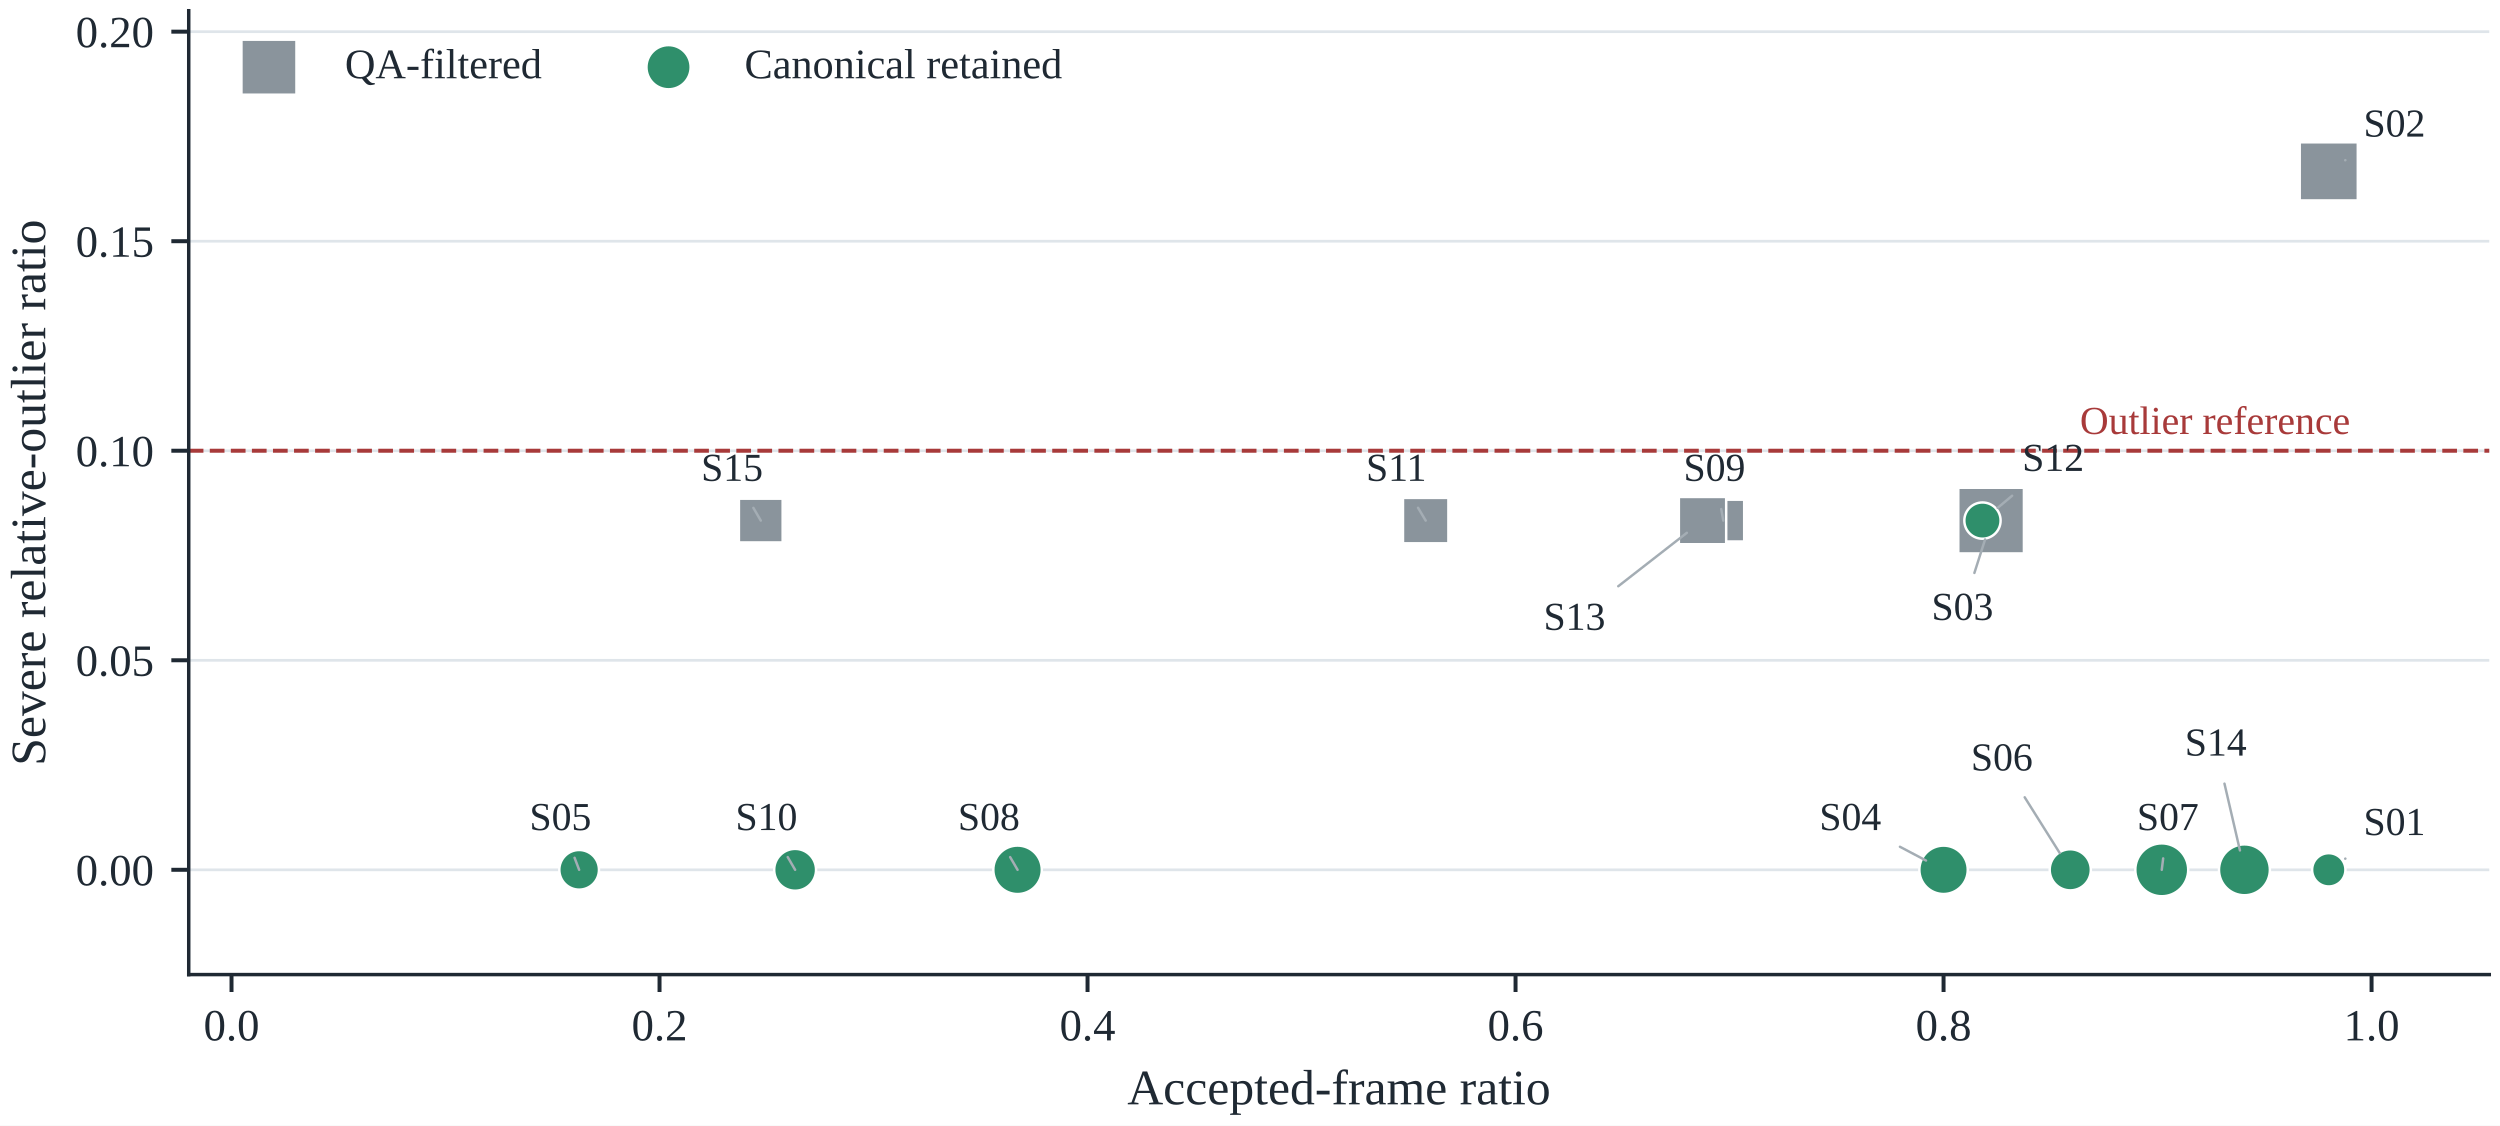
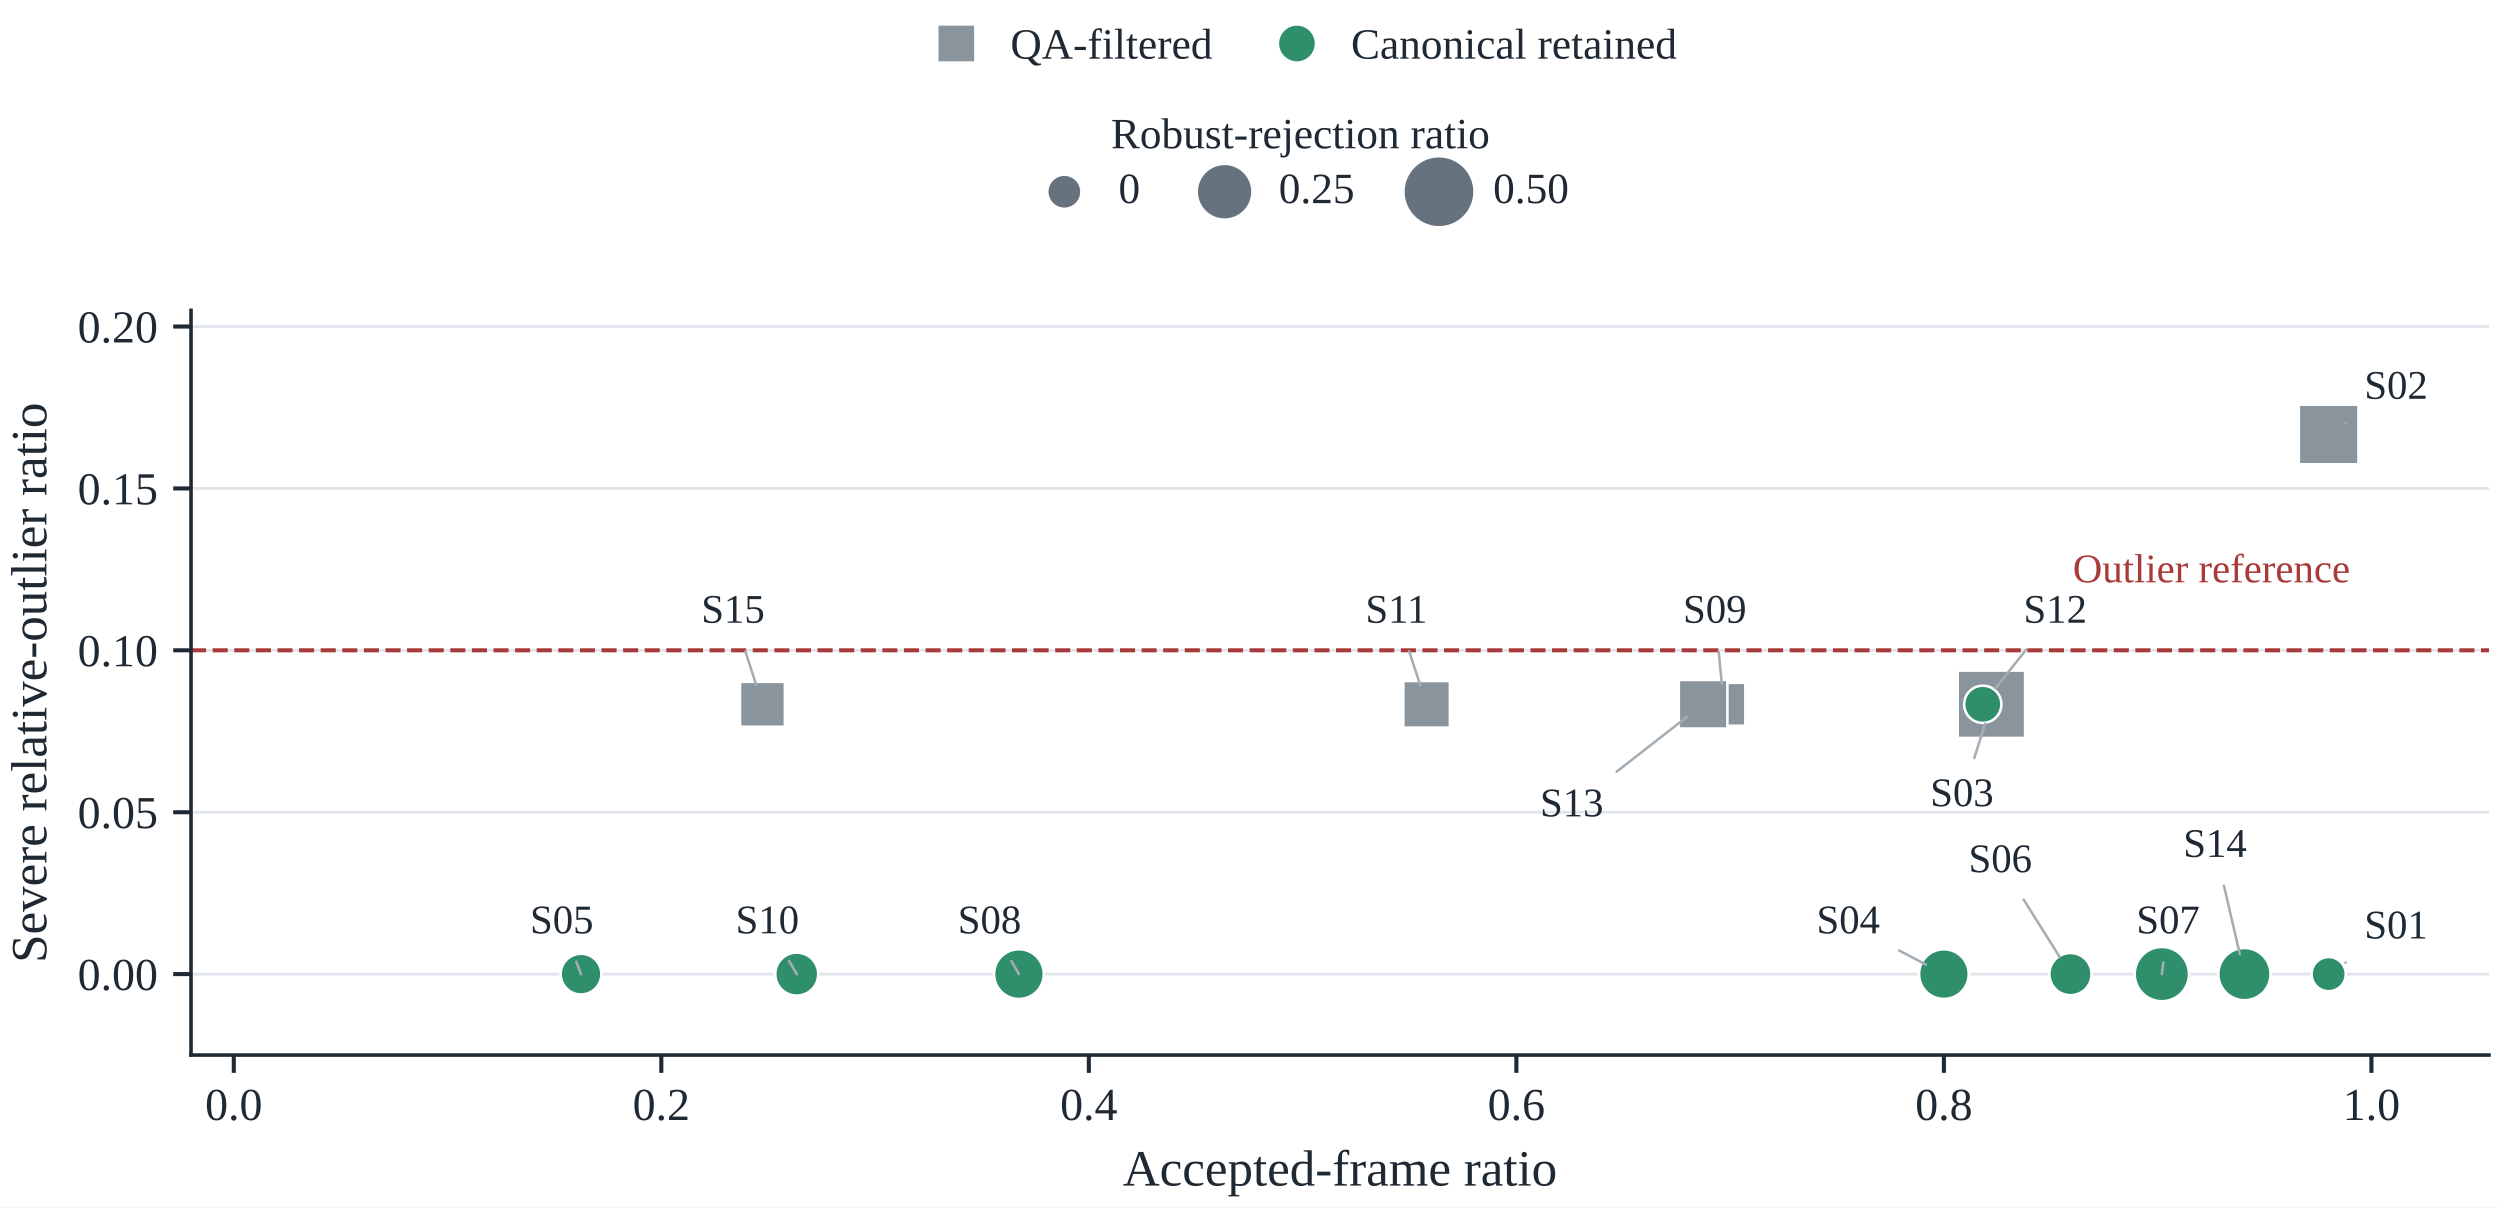
- <svg xmlns="http://www.w3.org/2000/svg" xmlns:xlink="http://www.w3.org/1999/xlink" width="503.293pt" height="226.617pt" viewBox="0 0 503.293 226.617" version="1.1">
+ <svg xmlns="http://www.w3.org/2000/svg" xmlns:xlink="http://www.w3.org/1999/xlink" width="490.661pt" height="236.987pt" viewBox="0 0 490.661 236.987" version="1.1">
  <defs>
    <style type="text/css">*{stroke-linejoin: round; stroke-linecap: butt}</style>
  </defs>
  <g id="figure_1">
    <g id="patch_1">
-       <path d="M 0 226.617 L 503.293 226.617 L 503.293 0 L 0 0 z " style="fill: #ffffff" />
+       <path d="M 0 236.987 L 490.661 236.987 L 490.661 0 L 0 0 z " style="fill: #ffffff" />
    </g>
    <g id="axes_1">
      <g id="patch_2">
-         <path d="M 37.993 196.2 L 501.133 196.2 L 501.133 2.16 L 37.993 2.16 z " style="fill: #ffffff" />
+         <path d="M 37.493 207.07 L 488.501 207.07 L 488.501 60.91 L 37.493 60.91 z " style="fill: #ffffff" />
      </g>
      <g id="matplotlib.axis_1">
        <g id="xtick_1">
          <g id="line2d_1">
            <defs>
-               <path id="ma59fcf8dbe" d="M 0 0 L 0 3.5 " style="stroke: #1f2933; stroke-width: 0.8" />
+               <path id="m60bf57b053" d="M 0 0 L 0 3.5 " style="stroke: #1f2933; stroke-width: 0.8" />
            </defs>
            <g>
-               <use xlink:href="#ma59fcf8dbe" x="46.609" y="196.2" style="fill: #1f2933; stroke: #1f2933; stroke-width: 0.8" />
+               <use xlink:href="#m60bf57b053" x="45.884" y="207.07" style="fill: #1f2933; stroke: #1f2933; stroke-width: 0.8" />
            </g>
          </g>
          <g id="text_1">
-             <text style="font-size: 9px; font-family: 'Times New Roman', 'DejaVu Serif', serif; text-anchor: middle; fill: #1f2933" x="46.609" y="209.449" transform="rotate(-0 46.60937 209.4494)">0.0</text>
+             <text style="font-size: 9px; font-family: 'Times New Roman', 'DejaVu Serif', serif; text-anchor: middle; fill: #1f2933" x="45.884" y="219.819" transform="rotate(-0 45.88366 219.8194)">0.0</text>
          </g>
        </g>
        <g id="xtick_2">
          <g id="line2d_2">
            <g>
-               <use xlink:href="#ma59fcf8dbe" x="132.775" y="196.2" style="fill: #1f2933; stroke: #1f2933; stroke-width: 0.8" />
+               <use xlink:href="#m60bf57b053" x="129.792" y="207.07" style="fill: #1f2933; stroke: #1f2933; stroke-width: 0.8" />
            </g>
          </g>
          <g id="text_2">
-             <text style="font-size: 9px; font-family: 'Times New Roman', 'DejaVu Serif', serif; text-anchor: middle; fill: #1f2933" x="132.775" y="209.449" transform="rotate(-0 132.775 209.4494)">0.2</text>
+             <text style="font-size: 9px; font-family: 'Times New Roman', 'DejaVu Serif', serif; text-anchor: middle; fill: #1f2933" x="129.792" y="219.819" transform="rotate(-0 129.7921 219.8194)">0.2</text>
          </g>
        </g>
        <g id="xtick_3">
          <g id="line2d_3">
            <g>
-               <use xlink:href="#ma59fcf8dbe" x="218.941" y="196.2" style="fill: #1f2933; stroke: #1f2933; stroke-width: 0.8" />
+               <use xlink:href="#m60bf57b053" x="213.701" y="207.07" style="fill: #1f2933; stroke: #1f2933; stroke-width: 0.8" />
            </g>
          </g>
          <g id="text_3">
-             <text style="font-size: 9px; font-family: 'Times New Roman', 'DejaVu Serif', serif; text-anchor: middle; fill: #1f2933" x="218.941" y="209.449" transform="rotate(-0 218.9405 209.4494)">0.4</text>
+             <text style="font-size: 9px; font-family: 'Times New Roman', 'DejaVu Serif', serif; text-anchor: middle; fill: #1f2933" x="213.701" y="219.819" transform="rotate(-0 213.7006 219.8194)">0.4</text>
          </g>
        </g>
        <g id="xtick_4">
          <g id="line2d_4">
            <g>
-               <use xlink:href="#ma59fcf8dbe" x="305.106" y="196.2" style="fill: #1f2933; stroke: #1f2933; stroke-width: 0.8" />
+               <use xlink:href="#m60bf57b053" x="297.609" y="207.07" style="fill: #1f2933; stroke: #1f2933; stroke-width: 0.8" />
            </g>
          </g>
          <g id="text_4">
-             <text style="font-size: 9px; font-family: 'Times New Roman', 'DejaVu Serif', serif; text-anchor: middle; fill: #1f2933" x="305.106" y="209.449" transform="rotate(-0 305.1061 209.4494)">0.6</text>
+             <text style="font-size: 9px; font-family: 'Times New Roman', 'DejaVu Serif', serif; text-anchor: middle; fill: #1f2933" x="297.609" y="219.819" transform="rotate(-0 297.6091 219.8194)">0.6</text>
          </g>
        </g>
        <g id="xtick_5">
          <g id="line2d_5">
            <g>
-               <use xlink:href="#ma59fcf8dbe" x="391.272" y="196.2" style="fill: #1f2933; stroke: #1f2933; stroke-width: 0.8" />
+               <use xlink:href="#m60bf57b053" x="381.518" y="207.07" style="fill: #1f2933; stroke: #1f2933; stroke-width: 0.8" />
            </g>
          </g>
          <g id="text_5">
-             <text style="font-size: 9px; font-family: 'Times New Roman', 'DejaVu Serif', serif; text-anchor: middle; fill: #1f2933" x="391.272" y="209.449" transform="rotate(-0 391.2717 209.4494)">0.8</text>
+             <text style="font-size: 9px; font-family: 'Times New Roman', 'DejaVu Serif', serif; text-anchor: middle; fill: #1f2933" x="381.518" y="219.819" transform="rotate(-0 381.5175 219.8194)">0.8</text>
          </g>
        </g>
        <g id="xtick_6">
          <g id="line2d_6">
            <g>
-               <use xlink:href="#ma59fcf8dbe" x="477.437" y="196.2" style="fill: #1f2933; stroke: #1f2933; stroke-width: 0.8" />
+               <use xlink:href="#m60bf57b053" x="465.426" y="207.07" style="fill: #1f2933; stroke: #1f2933; stroke-width: 0.8" />
            </g>
          </g>
          <g id="text_6">
-             <text style="font-size: 9px; font-family: 'Times New Roman', 'DejaVu Serif', serif; text-anchor: middle; fill: #1f2933" x="477.437" y="209.449" transform="rotate(-0 477.4373 209.4494)">1.0</text>
+             <text style="font-size: 9px; font-family: 'Times New Roman', 'DejaVu Serif', serif; text-anchor: middle; fill: #1f2933" x="465.426" y="219.819" transform="rotate(-0 465.426 219.8194)">1.0</text>
          </g>
        </g>
        <g id="text_7">
-           <text style="font-size: 10px; font-family: 'Times New Roman', 'DejaVu Serif', serif; text-anchor: middle; fill: #1f2933" x="269.563" y="222.318" transform="rotate(-0 269.5628 222.3183)">Accepted-frame ratio</text>
+           <text style="font-size: 10px; font-family: 'Times New Roman', 'DejaVu Serif', serif; text-anchor: middle; fill: #1f2933" x="262.997" y="232.688" transform="rotate(-0 262.9968 232.6883)">Accepted-frame ratio</text>
        </g>
      </g>
      <g id="matplotlib.axis_2">
        <g id="ytick_1">
          <g id="line2d_7">
-             <path d="M 37.993 175.109 L 501.133 175.109 " clip-path="url(#p4517cd4f2b)" style="fill: none; stroke: #d9e0e6; stroke-opacity: 0.85; stroke-width: 0.55; stroke-linecap: square" />
+             <path d="M 37.493 191.183 L 488.501 191.183 " clip-path="url(#p0cea1531bf)" style="fill: none; stroke: #d9e0e6; stroke-opacity: 0.85; stroke-width: 0.55; stroke-linecap: square" />
          </g>
          <g id="line2d_8">
            <defs>
-               <path id="m1578e61a62" d="M 0 0 L -3.5 0 " style="stroke: #1f2933; stroke-width: 0.8" />
+               <path id="md7016240d9" d="M 0 0 L -3.5 0 " style="stroke: #1f2933; stroke-width: 0.8" />
            </defs>
            <g>
-               <use xlink:href="#m1578e61a62" x="37.993" y="175.109" style="fill: #1f2933; stroke: #1f2933; stroke-width: 0.8" />
+               <use xlink:href="#md7016240d9" x="37.493" y="191.183" style="fill: #1f2933; stroke: #1f2933; stroke-width: 0.8" />
            </g>
          </g>
          <g id="text_8">
-             <text style="font-size: 9px; font-family: 'Times New Roman', 'DejaVu Serif', serif; text-anchor: end; fill: #1f2933" x="30.993" y="178.233" transform="rotate(-0 30.99281 178.2334)">0.00</text>
+             <text style="font-size: 9px; font-family: 'Times New Roman', 'DejaVu Serif', serif; text-anchor: end; fill: #1f2933" x="30.993" y="194.308" transform="rotate(-0 30.99281 194.3077)">0.00</text>
          </g>
        </g>
        <g id="ytick_2">
          <g id="line2d_9">
-             <path d="M 37.993 132.926 L 501.133 132.926 " clip-path="url(#p4517cd4f2b)" style="fill: none; stroke: #d9e0e6; stroke-opacity: 0.85; stroke-width: 0.55; stroke-linecap: square" />
+             <path d="M 37.493 159.409 L 488.501 159.409 " clip-path="url(#p0cea1531bf)" style="fill: none; stroke: #d9e0e6; stroke-opacity: 0.85; stroke-width: 0.55; stroke-linecap: square" />
          </g>
          <g id="line2d_10">
            <g>
-               <use xlink:href="#m1578e61a62" x="37.993" y="132.926" style="fill: #1f2933; stroke: #1f2933; stroke-width: 0.8" />
+               <use xlink:href="#md7016240d9" x="37.493" y="159.409" style="fill: #1f2933; stroke: #1f2933; stroke-width: 0.8" />
            </g>
          </g>
          <g id="text_9">
-             <text style="font-size: 9px; font-family: 'Times New Roman', 'DejaVu Serif', serif; text-anchor: end; fill: #1f2933" x="30.993" y="136.051" transform="rotate(-0 30.99281 136.0508)">0.05</text>
+             <text style="font-size: 9px; font-family: 'Times New Roman', 'DejaVu Serif', serif; text-anchor: end; fill: #1f2933" x="30.993" y="162.534" transform="rotate(-0 30.99281 162.5338)">0.05</text>
          </g>
        </g>
        <g id="ytick_3">
          <g id="line2d_11">
-             <path d="M 37.993 90.743 L 501.133 90.743 " clip-path="url(#p4517cd4f2b)" style="fill: none; stroke: #d9e0e6; stroke-opacity: 0.85; stroke-width: 0.55; stroke-linecap: square" />
+             <path d="M 37.493 127.635 L 488.501 127.635 " clip-path="url(#p0cea1531bf)" style="fill: none; stroke: #d9e0e6; stroke-opacity: 0.85; stroke-width: 0.55; stroke-linecap: square" />
          </g>
          <g id="line2d_12">
            <g>
-               <use xlink:href="#m1578e61a62" x="37.993" y="90.743" style="fill: #1f2933; stroke: #1f2933; stroke-width: 0.8" />
+               <use xlink:href="#md7016240d9" x="37.493" y="127.635" style="fill: #1f2933; stroke: #1f2933; stroke-width: 0.8" />
            </g>
          </g>
          <g id="text_10">
-             <text style="font-size: 9px; font-family: 'Times New Roman', 'DejaVu Serif', serif; text-anchor: end; fill: #1f2933" x="30.993" y="93.868" transform="rotate(-0 30.99281 93.86817)">0.10</text>
+             <text style="font-size: 9px; font-family: 'Times New Roman', 'DejaVu Serif', serif; text-anchor: end; fill: #1f2933" x="30.993" y="130.76" transform="rotate(-0 30.99281 130.7599)">0.10</text>
          </g>
        </g>
        <g id="ytick_4">
          <g id="line2d_13">
-             <path d="M 37.993 48.561 L 501.133 48.561 " clip-path="url(#p4517cd4f2b)" style="fill: none; stroke: #d9e0e6; stroke-opacity: 0.85; stroke-width: 0.55; stroke-linecap: square" />
+             <path d="M 37.493 95.861 L 488.501 95.861 " clip-path="url(#p0cea1531bf)" style="fill: none; stroke: #d9e0e6; stroke-opacity: 0.85; stroke-width: 0.55; stroke-linecap: square" />
          </g>
          <g id="line2d_14">
            <g>
-               <use xlink:href="#m1578e61a62" x="37.993" y="48.561" style="fill: #1f2933; stroke: #1f2933; stroke-width: 0.8" />
+               <use xlink:href="#md7016240d9" x="37.493" y="95.861" style="fill: #1f2933; stroke: #1f2933; stroke-width: 0.8" />
            </g>
          </g>
          <g id="text_11">
-             <text style="font-size: 9px; font-family: 'Times New Roman', 'DejaVu Serif', serif; text-anchor: end; fill: #1f2933" x="30.993" y="51.686" transform="rotate(-0 30.99281 51.68556)">0.15</text>
+             <text style="font-size: 9px; font-family: 'Times New Roman', 'DejaVu Serif', serif; text-anchor: end; fill: #1f2933" x="30.993" y="98.986" transform="rotate(-0 30.99281 98.98599)">0.15</text>
          </g>
        </g>
        <g id="ytick_5">
          <g id="line2d_15">
-             <path d="M 37.993 6.378 L 501.133 6.378 " clip-path="url(#p4517cd4f2b)" style="fill: none; stroke: #d9e0e6; stroke-opacity: 0.85; stroke-width: 0.55; stroke-linecap: square" />
+             <path d="M 37.493 64.087 L 488.501 64.087 " clip-path="url(#p0cea1531bf)" style="fill: none; stroke: #d9e0e6; stroke-opacity: 0.85; stroke-width: 0.55; stroke-linecap: square" />
          </g>
          <g id="line2d_16">
            <g>
-               <use xlink:href="#m1578e61a62" x="37.993" y="6.378" style="fill: #1f2933; stroke: #1f2933; stroke-width: 0.8" />
+               <use xlink:href="#md7016240d9" x="37.493" y="64.087" style="fill: #1f2933; stroke: #1f2933; stroke-width: 0.8" />
            </g>
          </g>
          <g id="text_12">
-             <text style="font-size: 9px; font-family: 'Times New Roman', 'DejaVu Serif', serif; text-anchor: end; fill: #1f2933" x="30.993" y="9.503" transform="rotate(-0 30.99281 9.502948)">0.20</text>
+             <text style="font-size: 9px; font-family: 'Times New Roman', 'DejaVu Serif', serif; text-anchor: end; fill: #1f2933" x="30.993" y="67.212" transform="rotate(-0 30.99281 67.21208)">0.20</text>
          </g>
        </g>
        <g id="text_13">
-           <text style="font-size: 10px; font-family: 'Times New Roman', 'DejaVu Serif', serif; text-anchor: middle; fill: #1f2933" x="9.104" y="99.18" transform="rotate(-90 9.10375 99.18)">Severe relative-outlier ratio</text>
-         </g>
-       </g>
+           <text style="font-size: 10px; font-family: 'Times New Roman', 'DejaVu Serif', serif; text-anchor: middle; fill: #1f2933" x="9.104" y="133.99" transform="rotate(-90 9.10375 133.99)">Severe relative-outlier ratio</text>
+         </g>
+       </g>
+       <g id="PathCollection_1" />
+       <g id="PathCollection_2" />
+       <g id="PathCollection_3" />
      <g id="line2d_17">
-         <path d="M 37.993 90.743 L 501.133 90.743 " clip-path="url(#p4517cd4f2b)" style="fill: none; stroke-dasharray: 2.96,1.28; stroke-dashoffset: 0; stroke: #a83a3a; stroke-width: 0.8" />
+         <path d="M 37.493 127.635 L 488.501 127.635 " clip-path="url(#p0cea1531bf)" style="fill: none; stroke-dasharray: 2.96,1.28; stroke-dashoffset: 0; stroke: #a83a3a; stroke-width: 0.8" />
      </g>
      <g id="patch_3">
-         <path d="M 37.993 196.2 L 37.993 2.16 " style="fill: none; stroke: #1f2933; stroke-width: 0.7; stroke-linejoin: miter; stroke-linecap: square" />
+         <path d="M 37.493 207.07 L 37.493 60.91 " style="fill: none; stroke: #1f2933; stroke-width: 0.7; stroke-linejoin: miter; stroke-linecap: square" />
      </g>
      <g id="patch_4">
-         <path d="M 37.993 196.2 L 501.133 196.2 " style="fill: none; stroke: #1f2933; stroke-width: 0.7; stroke-linejoin: miter; stroke-linecap: square" />
-       </g>
-       <g id="PathCollection_1">
-         <path d="M 462.972 40.349 L 474.67 40.349 L 474.67 28.651 L 462.972 28.651 z " clip-path="url(#p4517cd4f2b)" style="fill: #8a949c; stroke: #ffffff; stroke-width: 0.5" />
-         <path d="M 394.236 111.414 L 407.455 111.414 L 407.455 98.195 L 394.236 98.195 z " clip-path="url(#p4517cd4f2b)" style="fill: #8a949c; stroke: #ffffff; stroke-width: 0.5" />
-         <path d="M 342.715 109.015 L 351.137 109.015 L 351.137 100.593 L 342.715 100.593 z " clip-path="url(#p4517cd4f2b)" style="fill: #8a949c; stroke: #ffffff; stroke-width: 0.5" />
-         <path d="M 282.444 109.376 L 291.588 109.376 L 291.588 100.232 L 282.444 100.232 z " clip-path="url(#p4517cd4f2b)" style="fill: #8a949c; stroke: #ffffff; stroke-width: 0.5" />
-         <path d="M 337.982 109.569 L 347.51 109.569 L 347.51 100.04 L 337.982 100.04 z " clip-path="url(#p4517cd4f2b)" style="fill: #8a949c; stroke: #ffffff; stroke-width: 0.5" />
-         <path d="M 148.753 109.209 L 157.563 109.209 L 157.563 100.4 L 148.753 100.4 z " clip-path="url(#p4517cd4f2b)" style="fill: #8a949c; stroke: #ffffff; stroke-width: 0.5" />
-       </g>
-       <g id="PathCollection_2">
-         <path d="M 468.821 178.463 C 469.71 178.463 470.563 178.109 471.192 177.48 C 471.821 176.851 472.175 175.998 472.175 175.109 C 472.175 174.219 471.821 173.366 471.192 172.737 C 470.563 172.108 469.71 171.755 468.821 171.755 C 467.931 171.755 467.078 172.108 466.449 172.737 C 465.82 173.366 465.467 174.219 465.467 175.109 C 465.467 175.998 465.82 176.851 466.449 177.48 C 467.078 178.109 467.931 178.463 468.821 178.463 z " clip-path="url(#p4517cd4f2b)" style="fill: #2f8f6b; stroke: #ffffff; stroke-width: 0.5" />
-         <path d="M 391.272 179.982 C 392.564 179.982 393.804 179.469 394.718 178.555 C 395.632 177.641 396.145 176.401 396.145 175.109 C 396.145 173.816 395.632 172.577 394.718 171.663 C 393.804 170.749 392.564 170.235 391.272 170.235 C 389.979 170.235 388.74 170.749 387.826 171.663 C 386.912 172.577 386.398 173.816 386.398 175.109 C 386.398 176.401 386.912 177.641 387.826 178.555 C 388.74 179.469 389.979 179.982 391.272 179.982 z " clip-path="url(#p4517cd4f2b)" style="fill: #2f8f6b; stroke: #ffffff; stroke-width: 0.5" />
-         <path d="M 116.592 179.101 C 117.65 179.101 118.666 178.68 119.414 177.932 C 120.163 177.183 120.584 176.167 120.584 175.109 C 120.584 174.05 120.163 173.034 119.414 172.286 C 118.666 171.537 117.65 171.117 116.592 171.117 C 115.533 171.117 114.517 171.537 113.769 172.286 C 113.02 173.034 112.599 174.05 112.599 175.109 C 112.599 176.167 113.02 177.183 113.769 177.932 C 114.517 178.68 115.533 179.101 116.592 179.101 z " clip-path="url(#p4517cd4f2b)" style="fill: #2f8f6b; stroke: #ffffff; stroke-width: 0.5" />
-         <path d="M 416.781 179.249 C 417.879 179.249 418.932 178.813 419.708 178.036 C 420.485 177.26 420.921 176.207 420.921 175.109 C 420.921 174.011 420.485 172.957 419.708 172.181 C 418.932 171.405 417.879 170.968 416.781 170.968 C 415.683 170.968 414.629 171.405 413.853 172.181 C 413.077 172.957 412.64 174.011 412.64 175.109 C 412.64 176.207 413.077 177.26 413.853 178.036 C 414.629 178.813 415.683 179.249 416.781 179.249 z " clip-path="url(#p4517cd4f2b)" style="fill: #2f8f6b; stroke: #ffffff; stroke-width: 0.5" />
-         <path d="M 435.199 180.435 C 436.612 180.435 437.967 179.874 438.966 178.875 C 439.964 177.876 440.526 176.521 440.526 175.109 C 440.526 173.696 439.964 172.341 438.966 171.342 C 437.967 170.344 436.612 169.782 435.199 169.782 C 433.787 169.782 432.432 170.344 431.433 171.342 C 430.434 172.341 429.873 173.696 429.873 175.109 C 429.873 176.521 430.434 177.876 431.433 178.875 C 432.432 179.874 433.787 180.435 435.199 180.435 z " clip-path="url(#p4517cd4f2b)" style="fill: #2f8f6b; stroke: #ffffff; stroke-width: 0.5" />
-         <path d="M 204.852 179.99 C 206.146 179.99 207.388 179.476 208.304 178.561 C 209.219 177.645 209.734 176.403 209.734 175.109 C 209.734 173.814 209.219 172.572 208.304 171.657 C 207.388 170.741 206.146 170.227 204.852 170.227 C 203.557 170.227 202.315 170.741 201.4 171.657 C 200.485 172.572 199.97 173.814 199.97 175.109 C 199.97 176.403 200.485 177.645 201.4 178.561 C 202.315 179.476 203.557 179.99 204.852 179.99 z " clip-path="url(#p4517cd4f2b)" style="fill: #2f8f6b; stroke: #ffffff; stroke-width: 0.5" />
-         <path d="M 160.072 179.324 C 161.19 179.324 162.262 178.88 163.053 178.09 C 163.843 177.299 164.287 176.227 164.287 175.109 C 164.287 173.991 163.843 172.918 163.053 172.128 C 162.262 171.337 161.19 170.893 160.072 170.893 C 158.954 170.893 157.881 171.337 157.091 172.128 C 156.3 172.918 155.856 173.991 155.856 175.109 C 155.856 176.227 156.3 177.299 157.091 178.09 C 157.881 178.88 158.954 179.324 160.072 179.324 z " clip-path="url(#p4517cd4f2b)" style="fill: #2f8f6b; stroke: #ffffff; stroke-width: 0.5" />
-         <path d="M 399.105 108.456 C 400.073 108.456 401.002 108.071 401.687 107.386 C 402.372 106.702 402.756 105.773 402.756 104.804 C 402.756 103.836 402.372 102.907 401.687 102.222 C 401.002 101.538 400.073 101.153 399.105 101.153 C 398.137 101.153 397.208 101.538 396.523 102.222 C 395.838 102.907 395.453 103.836 395.453 104.804 C 395.453 105.773 395.838 106.702 396.523 107.386 C 397.208 108.071 398.137 108.456 399.105 108.456 z " clip-path="url(#p4517cd4f2b)" style="fill: #2f8f6b; stroke: #ffffff; stroke-width: 0.5" />
-         <path d="M 451.844 180.232 C 453.202 180.232 454.506 179.692 455.466 178.732 C 456.427 177.771 456.967 176.467 456.967 175.109 C 456.967 173.75 456.427 172.447 455.466 171.486 C 454.506 170.525 453.202 169.985 451.844 169.985 C 450.485 169.985 449.181 170.525 448.221 171.486 C 447.26 172.447 446.72 173.75 446.72 175.109 C 446.72 176.467 447.26 177.771 448.221 178.732 C 449.181 179.692 450.485 180.232 451.844 180.232 z " clip-path="url(#p4517cd4f2b)" style="fill: #2f8f6b; stroke: #ffffff; stroke-width: 0.5" />
+         <path d="M 37.493 207.07 L 488.501 207.07 " style="fill: none; stroke: #1f2933; stroke-width: 0.7; stroke-linejoin: miter; stroke-linecap: square" />
+       </g>
+       <g id="PathCollection_4">
+         <path d="M 451.186 91.119 L 462.884 91.119 L 462.884 79.421 L 451.186 79.421 z " clip-path="url(#p0cea1531bf)" style="fill: #8a949c; stroke: #ffffff; stroke-width: 0.5" />
+         <path d="M 384.231 144.836 L 397.45 144.836 L 397.45 131.617 L 384.231 131.617 z " clip-path="url(#p0cea1531bf)" style="fill: #8a949c; stroke: #ffffff; stroke-width: 0.5" />
+         <path d="M 334.122 142.438 L 342.544 142.438 L 342.544 134.015 L 334.122 134.015 z " clip-path="url(#p0cea1531bf)" style="fill: #8a949c; stroke: #ffffff; stroke-width: 0.5" />
+         <path d="M 275.421 142.799 L 284.565 142.799 L 284.565 133.654 L 275.421 133.654 z " clip-path="url(#p0cea1531bf)" style="fill: #8a949c; stroke: #ffffff; stroke-width: 0.5" />
+         <path d="M 329.499 142.991 L 339.027 142.991 L 339.027 133.462 L 329.499 133.462 z " clip-path="url(#p0cea1531bf)" style="fill: #8a949c; stroke: #ffffff; stroke-width: 0.5" />
+         <path d="M 145.237 142.631 L 154.046 142.631 L 154.046 133.822 L 145.237 133.822 z " clip-path="url(#p0cea1531bf)" style="fill: #8a949c; stroke: #ffffff; stroke-width: 0.5" />
+       </g>
+       <g id="PathCollection_5">
+         <path d="M 457.035 194.537 C 457.925 194.537 458.778 194.184 459.407 193.555 C 460.036 192.926 460.389 192.073 460.389 191.183 C 460.389 190.294 460.036 189.44 459.407 188.811 C 458.778 188.182 457.925 187.829 457.035 187.829 C 456.146 187.829 455.292 188.182 454.663 188.811 C 454.034 189.44 453.681 190.294 453.681 191.183 C 453.681 192.073 454.034 192.926 454.663 193.555 C 455.292 194.184 456.146 194.537 457.035 194.537 z " clip-path="url(#p0cea1531bf)" style="fill: #2f8f6b; stroke: #ffffff; stroke-width: 0.5" />
+         <path d="M 381.518 196.056 C 382.81 196.056 384.05 195.543 384.964 194.629 C 385.877 193.715 386.391 192.475 386.391 191.183 C 386.391 189.891 385.877 188.651 384.964 187.737 C 384.05 186.823 382.81 186.31 381.518 186.31 C 380.225 186.31 378.985 186.823 378.072 187.737 C 377.158 188.651 376.644 189.891 376.644 191.183 C 376.644 192.475 377.158 193.715 378.072 194.629 C 378.985 195.543 380.225 196.056 381.518 196.056 z " clip-path="url(#p0cea1531bf)" style="fill: #2f8f6b; stroke: #ffffff; stroke-width: 0.5" />
+         <path d="M 114.033 195.175 C 115.091 195.175 116.107 194.755 116.856 194.006 C 117.604 193.257 118.025 192.242 118.025 191.183 C 118.025 190.124 117.604 189.109 116.856 188.36 C 116.107 187.612 115.091 187.191 114.033 187.191 C 112.974 187.191 111.958 187.612 111.21 188.36 C 110.461 189.109 110.04 190.124 110.04 191.183 C 110.04 192.242 110.461 193.257 111.21 194.006 C 111.958 194.755 112.974 195.175 114.033 195.175 z " clip-path="url(#p0cea1531bf)" style="fill: #2f8f6b; stroke: #ffffff; stroke-width: 0.5" />
+         <path d="M 406.358 195.323 C 407.456 195.323 408.51 194.887 409.286 194.111 C 410.062 193.334 410.499 192.281 410.499 191.183 C 410.499 190.085 410.062 189.032 409.286 188.255 C 408.51 187.479 407.456 187.043 406.358 187.043 C 405.26 187.043 404.207 187.479 403.431 188.255 C 402.654 189.032 402.218 190.085 402.218 191.183 C 402.218 192.281 402.654 193.334 403.431 194.111 C 404.207 194.887 405.26 195.323 406.358 195.323 z " clip-path="url(#p0cea1531bf)" style="fill: #2f8f6b; stroke: #ffffff; stroke-width: 0.5" />
+         <path d="M 424.294 196.509 C 425.707 196.509 427.062 195.948 428.061 194.949 C 429.059 193.95 429.621 192.596 429.621 191.183 C 429.621 189.77 429.059 188.416 428.061 187.417 C 427.062 186.418 425.707 185.857 424.294 185.857 C 422.882 185.857 421.527 186.418 420.528 187.417 C 419.529 188.416 418.968 189.77 418.968 191.183 C 418.968 192.596 419.529 193.95 420.528 194.949 C 421.527 195.948 422.882 196.509 424.294 196.509 z " clip-path="url(#p0cea1531bf)" style="fill: #2f8f6b; stroke: #ffffff; stroke-width: 0.5" />
+         <path d="M 199.981 196.065 C 201.276 196.065 202.517 195.55 203.433 194.635 C 204.348 193.719 204.863 192.478 204.863 191.183 C 204.863 189.888 204.348 188.647 203.433 187.731 C 202.517 186.816 201.276 186.301 199.981 186.301 C 198.686 186.301 197.445 186.816 196.529 187.731 C 195.614 188.647 195.099 189.888 195.099 191.183 C 195.099 192.478 195.614 193.719 196.529 194.635 C 197.445 195.55 198.686 196.065 199.981 196.065 z " clip-path="url(#p0cea1531bf)" style="fill: #2f8f6b; stroke: #ffffff; stroke-width: 0.5" />
+         <path d="M 156.374 195.399 C 157.492 195.399 158.564 194.955 159.355 194.164 C 160.145 193.373 160.589 192.301 160.589 191.183 C 160.589 190.065 160.145 188.993 159.355 188.202 C 158.564 187.412 157.492 186.967 156.374 186.967 C 155.256 186.967 154.183 187.412 153.393 188.202 C 152.602 188.993 152.158 190.065 152.158 191.183 C 152.158 192.301 152.602 193.373 153.393 194.164 C 154.183 194.955 155.256 195.399 156.374 195.399 z " clip-path="url(#p0cea1531bf)" style="fill: #2f8f6b; stroke: #ffffff; stroke-width: 0.5" />
+         <path d="M 389.146 141.878 C 390.114 141.878 391.043 141.493 391.728 140.809 C 392.412 140.124 392.797 139.195 392.797 138.227 C 392.797 137.258 392.412 136.329 391.728 135.645 C 391.043 134.96 390.114 134.575 389.146 134.575 C 388.177 134.575 387.248 134.96 386.564 135.645 C 385.879 136.329 385.494 137.258 385.494 138.227 C 385.494 139.195 385.879 140.124 386.564 140.809 C 387.248 141.493 388.177 141.878 389.146 141.878 z " clip-path="url(#p0cea1531bf)" style="fill: #2f8f6b; stroke: #ffffff; stroke-width: 0.5" />
+         <path d="M 440.503 196.307 C 441.861 196.307 443.165 195.767 444.126 194.806 C 445.086 193.845 445.626 192.542 445.626 191.183 C 445.626 189.824 445.086 188.521 444.126 187.56 C 443.165 186.599 441.861 186.06 440.503 186.06 C 439.144 186.06 437.841 186.599 436.88 187.56 C 435.919 188.521 435.379 189.824 435.379 191.183 C 435.379 192.542 435.919 193.845 436.88 194.806 C 437.841 195.767 439.144 196.307 440.503 196.307 z " clip-path="url(#p0cea1531bf)" style="fill: #2f8f6b; stroke: #ffffff; stroke-width: 0.5" />
      </g>
      <g id="patch_5">
-         <path d="M 472.164 172.853 Q 472.149 172.863 472.134 172.873 " style="fill: none; stroke: #a4adb4; stroke-width: 0.5; stroke-linecap: round" />
+         <path d="M 460.378 188.928 Q 460.363 188.938 460.349 188.947 " style="fill: none; stroke: #a4adb4; stroke-width: 0.5; stroke-linecap: round" />
      </g>
      <g id="text_14">
-         <text style="font-size: 8px; font-family: 'Times New Roman', 'DejaVu Serif', serif; text-anchor: start; fill: #1f2933" x="475.821" y="168.109" transform="rotate(-0 475.8207 168.1087)">S01</text>
+         <text style="font-size: 8px; font-family: 'Times New Roman', 'DejaVu Serif', serif; text-anchor: start; fill: #1f2933" x="464.035" y="184.183" transform="rotate(-0 464.0351 184.183)">S01</text>
      </g>
      <g id="patch_6">
-         <path d="M 472.164 32.245 Q 472.149 32.255 472.134 32.264 " style="fill: none; stroke: #a4adb4; stroke-width: 0.5; stroke-linecap: round" />
+         <path d="M 460.378 83.015 Q 460.363 83.025 460.349 83.034 " style="fill: none; stroke: #a4adb4; stroke-width: 0.5; stroke-linecap: round" />
      </g>
      <g id="text_15">
-         <text style="font-size: 8px; font-family: 'Times New Roman', 'DejaVu Serif', serif; text-anchor: start; fill: #1f2933" x="475.821" y="27.5" transform="rotate(-0 475.8207 27.5)">S02</text>
+         <text style="font-size: 8px; font-family: 'Times New Roman', 'DejaVu Serif', serif; text-anchor: start; fill: #1f2933" x="464.035" y="78.27" transform="rotate(-0 464.0351 78.27)">S02</text>
      </g>
      <g id="patch_7">
-         <path d="M 397.479 115.342 Q 398.554 111.978 399.628 108.614 " style="fill: none; stroke: #a4adb4; stroke-width: 0.5; stroke-linecap: round" />
+         <path d="M 387.474 148.764 Q 388.549 145.4 389.623 142.037 " style="fill: none; stroke: #a4adb4; stroke-width: 0.5; stroke-linecap: round" />
      </g>
      <g id="text_16">
-         <text style="font-size: 8px; font-family: 'Times New Roman', 'DejaVu Serif', serif; text-anchor: start; fill: #1f2933" x="388.846" y="124.804" transform="rotate(-0 388.8456 124.8043)">S03</text>
+         <text style="font-size: 8px; font-family: 'Times New Roman', 'DejaVu Serif', serif; text-anchor: start; fill: #1f2933" x="378.841" y="158.227" transform="rotate(-0 378.8407 158.2265)">S03</text>
      </g>
      <g id="patch_8">
-         <path d="M 382.491 170.469 Q 385.113 171.854 387.735 173.24 " style="fill: none; stroke: #a4adb4; stroke-width: 0.5; stroke-linecap: round" />
+         <path d="M 372.737 186.543 Q 375.359 187.929 377.981 189.314 " style="fill: none; stroke: #a4adb4; stroke-width: 0.5; stroke-linecap: round" />
      </g>
      <g id="text_17">
-         <text style="font-size: 8px; font-family: 'Times New Roman', 'DejaVu Serif', serif; text-anchor: start; fill: #1f2933" x="366.272" y="167.109" transform="rotate(-0 366.2717 167.1087)">S04</text>
+         <text style="font-size: 8px; font-family: 'Times New Roman', 'DejaVu Serif', serif; text-anchor: start; fill: #1f2933" x="356.518" y="183.183" transform="rotate(-0 356.5175 183.183)">S04</text>
      </g>
      <g id="patch_9">
-         <path d="M 115.672 172.691 Q 116.132 173.9 116.592 175.109 " style="fill: none; stroke: #a4adb4; stroke-width: 0.5; stroke-linecap: round" />
+         <path d="M 113.113 188.766 Q 113.573 189.974 114.033 191.183 " style="fill: none; stroke: #a4adb4; stroke-width: 0.5; stroke-linecap: round" />
      </g>
      <g id="text_18">
-         <text style="font-size: 8px; font-family: 'Times New Roman', 'DejaVu Serif', serif; text-anchor: start; fill: #1f2933" x="106.592" y="167.109" transform="rotate(-0 106.5916 167.1087)">S05</text>
+         <text style="font-size: 8px; font-family: 'Times New Roman', 'DejaVu Serif', serif; text-anchor: start; fill: #1f2933" x="104.033" y="183.183" transform="rotate(-0 104.0327 183.183)">S05</text>
      </g>
      <g id="patch_10">
-         <path d="M 407.607 160.51 Q 411.129 166.115 414.651 171.719 " style="fill: none; stroke: #a4adb4; stroke-width: 0.5; stroke-linecap: round" />
+         <path d="M 397.185 176.584 Q 400.706 182.189 404.228 187.794 " style="fill: none; stroke: #a4adb4; stroke-width: 0.5; stroke-linecap: round" />
      </g>
      <g id="text_19">
-         <text style="font-size: 8px; font-family: 'Times New Roman', 'DejaVu Serif', serif; text-anchor: start; fill: #1f2933" x="396.781" y="155.109" transform="rotate(-0 396.7807 155.1087)">S06</text>
+         <text style="font-size: 8px; font-family: 'Times New Roman', 'DejaVu Serif', serif; text-anchor: start; fill: #1f2933" x="386.358" y="171.183" transform="rotate(-0 386.3583 171.183)">S06</text>
      </g>
      <g id="patch_11">
-         <path d="M 435.483 172.81 Q 435.341 173.959 435.199 175.109 " style="fill: none; stroke: #a4adb4; stroke-width: 0.5; stroke-linecap: round" />
+         <path d="M 424.578 188.884 Q 424.436 190.034 424.294 191.183 " style="fill: none; stroke: #a4adb4; stroke-width: 0.5; stroke-linecap: round" />
      </g>
      <g id="text_20">
-         <text style="font-size: 8px; font-family: 'Times New Roman', 'DejaVu Serif', serif; text-anchor: start; fill: #1f2933" x="430.199" y="167.109" transform="rotate(-0 430.1992 167.1087)">S07</text>
+         <text style="font-size: 8px; font-family: 'Times New Roman', 'DejaVu Serif', serif; text-anchor: start; fill: #1f2933" x="419.294" y="183.183" transform="rotate(-0 419.2944 183.183)">S07</text>
      </g>
      <g id="patch_12">
-         <path d="M 203.362 172.549 Q 204.107 173.829 204.852 175.109 " style="fill: none; stroke: #a4adb4; stroke-width: 0.5; stroke-linecap: round" />
+         <path d="M 198.491 188.623 Q 199.236 189.903 199.981 191.183 " style="fill: none; stroke: #a4adb4; stroke-width: 0.5; stroke-linecap: round" />
      </g>
      <g id="text_21">
-         <text style="font-size: 8px; font-family: 'Times New Roman', 'DejaVu Serif', serif; text-anchor: start; fill: #1f2933" x="192.852" y="167.109" transform="rotate(-0 192.8518 167.1087)">S08</text>
+         <text style="font-size: 8px; font-family: 'Times New Roman', 'DejaVu Serif', serif; text-anchor: start; fill: #1f2933" x="187.981" y="183.183" transform="rotate(-0 187.981 183.183)">S08</text>
      </g>
      <g id="patch_13">
-         <path d="M 346.512 102.489 Q 346.719 103.647 346.926 104.804 " style="fill: none; stroke: #a4adb4; stroke-width: 0.5; stroke-linecap: round" />
+         <path d="M 337.313 127.925 Q 337.626 131.085 337.939 134.245 " style="fill: none; stroke: #a4adb4; stroke-width: 0.5; stroke-linecap: round" />
      </g>
      <g id="text_22">
-         <text style="font-size: 8px; font-family: 'Times New Roman', 'DejaVu Serif', serif; text-anchor: start; fill: #1f2933" x="338.926" y="96.804" transform="rotate(-0 338.9259 96.80435)">S09</text>
+         <text style="font-size: 8px; font-family: 'Times New Roman', 'DejaVu Serif', serif; text-anchor: start; fill: #1f2933" x="330.333" y="122.227" transform="rotate(-0 330.3334 122.2265)">S09</text>
      </g>
      <g id="patch_14">
-         <path d="M 158.582 172.549 Q 159.327 173.829 160.072 175.109 " style="fill: none; stroke: #a4adb4; stroke-width: 0.5; stroke-linecap: round" />
+         <path d="M 154.884 188.623 Q 155.629 189.903 156.374 191.183 " style="fill: none; stroke: #a4adb4; stroke-width: 0.5; stroke-linecap: round" />
      </g>
      <g id="text_23">
-         <text style="font-size: 8px; font-family: 'Times New Roman', 'DejaVu Serif', serif; text-anchor: start; fill: #1f2933" x="148.072" y="167.109" transform="rotate(-0 148.0717 167.1087)">S10</text>
+         <text style="font-size: 8px; font-family: 'Times New Roman', 'DejaVu Serif', serif; text-anchor: start; fill: #1f2933" x="144.374" y="183.183" transform="rotate(-0 144.3738 183.183)">S10</text>
      </g>
      <g id="patch_15">
-         <path d="M 285.477 102.228 Q 286.247 103.516 287.016 104.804 " style="fill: none; stroke: #a4adb4; stroke-width: 0.5; stroke-linecap: round" />
+         <path d="M 276.557 127.835 Q 277.647 131.132 278.737 134.429 " style="fill: none; stroke: #a4adb4; stroke-width: 0.5; stroke-linecap: round" />
      </g>
      <g id="text_24">
-         <text style="font-size: 8px; font-family: 'Times New Roman', 'DejaVu Serif', serif; text-anchor: start; fill: #1f2933" x="275.016" y="96.804" transform="rotate(-0 275.0161 96.80435)">S11</text>
+         <text style="font-size: 8px; font-family: 'Times New Roman', 'DejaVu Serif', serif; text-anchor: start; fill: #1f2933" x="267.993" y="122.227" transform="rotate(-0 267.9929 122.2265)">S11</text>
      </g>
      <g id="patch_16">
-         <path d="M 405.074 99.801 Q 403.621 101.019 402.168 102.237 " style="fill: none; stroke: #a4adb4; stroke-width: 0.5; stroke-linecap: round" />
+         <path d="M 397.653 127.507 Q 394.643 131.301 391.632 135.094 " style="fill: none; stroke: #a4adb4; stroke-width: 0.5; stroke-linecap: round" />
      </g>
      <g id="text_25">
-         <text style="font-size: 8px; font-family: 'Times New Roman', 'DejaVu Serif', serif; text-anchor: start; fill: #1f2933" x="407.105" y="94.804" transform="rotate(-0 407.1049 94.80435)">S12</text>
+         <text style="font-size: 8px; font-family: 'Times New Roman', 'DejaVu Serif', serif; text-anchor: start; fill: #1f2933" x="397.146" y="122.227" transform="rotate(-0 397.1456 122.2265)">S12</text>
      </g>
      <g id="patch_17">
-         <path d="M 325.782 118.019 Q 332.687 112.64 339.592 107.261 " style="fill: none; stroke: #a4adb4; stroke-width: 0.5; stroke-linecap: round" />
+         <path d="M 317.299 151.441 Q 324.204 146.062 331.109 140.683 " style="fill: none; stroke: #a4adb4; stroke-width: 0.5; stroke-linecap: round" />
      </g>
      <g id="text_26">
-         <text style="font-size: 8px; font-family: 'Times New Roman', 'DejaVu Serif', serif; text-anchor: start; fill: #1f2933" x="310.746" y="126.804" transform="rotate(-0 310.7459 126.8043)">S13</text>
+         <text style="font-size: 8px; font-family: 'Times New Roman', 'DejaVu Serif', serif; text-anchor: start; fill: #1f2933" x="302.263" y="160.227" transform="rotate(-0 302.2629 160.2265)">S13</text>
      </g>
      <g id="patch_18">
-         <path d="M 447.824 157.763 Q 449.382 164.486 450.94 171.208 " style="fill: none; stroke: #a4adb4; stroke-width: 0.5; stroke-linecap: round" />
+         <path d="M 436.483 173.837 Q 438.041 180.56 439.599 187.283 " style="fill: none; stroke: #a4adb4; stroke-width: 0.5; stroke-linecap: round" />
      </g>
      <g id="text_27">
-         <text style="font-size: 8px; font-family: 'Times New Roman', 'DejaVu Serif', serif; text-anchor: start; fill: #1f2933" x="439.844" y="152.109" transform="rotate(-0 439.8435 152.1087)">S14</text>
+         <text style="font-size: 8px; font-family: 'Times New Roman', 'DejaVu Serif', serif; text-anchor: start; fill: #1f2933" x="428.503" y="168.183" transform="rotate(-0 428.5027 168.183)">S14</text>
      </g>
      <g id="patch_19">
-         <path d="M 151.668 102.245 Q 152.413 103.524 153.158 104.804 " style="fill: none; stroke: #a4adb4; stroke-width: 0.5; stroke-linecap: round" />
+         <path d="M 146.295 127.841 Q 147.355 131.131 148.415 134.421 " style="fill: none; stroke: #a4adb4; stroke-width: 0.5; stroke-linecap: round" />
      </g>
      <g id="text_28">
-         <text style="font-size: 8px; font-family: 'Times New Roman', 'DejaVu Serif', serif; text-anchor: start; fill: #1f2933" x="141.158" y="96.804" transform="rotate(-0 141.1582 96.80435)">S15</text>
+         <text style="font-size: 8px; font-family: 'Times New Roman', 'DejaVu Serif', serif; text-anchor: start; fill: #1f2933" x="137.641" y="122.227" transform="rotate(-0 137.6414 122.2265)">S15</text>
      </g>
      <g id="text_29">
-         <text style="font-size: 8px; font-family: 'Times New Roman', 'DejaVu Serif', serif; text-anchor: end; fill: #a83a3a" x="473.129" y="87.369" transform="rotate(-0 473.129 87.36887)">Outlier reference</text>
-       </g>
-       <g id="legend_1">
-         <g id="PathCollection_3">
-           <defs>
-             <path id="mc9757ae7b7" d="M -5.541 5.541 L 5.541 5.541 L 5.541 -5.541 L -5.541 -5.541 z " style="stroke: #ffffff; stroke-width: 0.5" />
-           </defs>
-           <g>
-             <use xlink:href="#mc9757ae7b7" x="54.143" y="13.529" style="fill: #8a949c; stroke: #ffffff; stroke-width: 0.5" />
-           </g>
-         </g>
-         <g id="text_30">
-           <text style="font-size: 8.5px; font-family: 'Times New Roman', 'DejaVu Serif', serif; text-anchor: start; fill: #1f2933" x="69.443" y="15.76" transform="rotate(-0 69.44281 15.76)">QA-filtered</text>
-         </g>
-         <g id="PathCollection_4">
-           <defs>
-             <path id="mc8cea2f488" d="M 0 4.451 C 1.18 4.451 2.313 3.982 3.147 3.147 C 3.982 2.313 4.451 1.18 4.451 0 C 4.451 -1.18 3.982 -2.313 3.147 -3.147 C 2.313 -3.982 1.18 -4.451 0 -4.451 C -1.18 -4.451 -2.313 -3.982 -3.147 -3.147 C -3.982 -2.313 -4.451 -1.18 -4.451 0 C -4.451 1.18 -3.982 2.313 -3.147 3.147 C -2.313 3.982 -1.18 4.451 0 4.451 z " style="stroke: #ffffff; stroke-width: 0.5" />
-           </defs>
-           <g>
-             <use xlink:href="#mc8cea2f488" x="134.591" y="13.529" style="fill: #2f8f6b; stroke: #ffffff; stroke-width: 0.5" />
-           </g>
-         </g>
-         <g id="text_31">
-           <text style="font-size: 8.5px; font-family: 'Times New Roman', 'DejaVu Serif', serif; text-anchor: start; fill: #1f2933" x="149.891" y="15.76" transform="rotate(-0 149.8913 15.76)">Canonical retained</text>
-         </g>
+         <text style="font-size: 8px; font-family: 'Times New Roman', 'DejaVu Serif', serif; text-anchor: end; fill: #a83a3a" x="461.231" y="114.29" transform="rotate(-0 461.2306 114.2902)">Outlier reference</text>
+       </g>
+     </g>
+     <g id="legend_1">
+       <g id="line2d_18">
+         <defs>
+           <path id="m004369211e" d="M -3 3 L 3 3 L 3 -3 L -3 -3 z " style="stroke: #8a949c; stroke-linejoin: miter" />
+         </defs>
+         <g>
+           <use xlink:href="#m004369211e" x="187.692" y="8.535" style="fill: #8a949c; stroke: #8a949c; stroke-linejoin: miter" />
+         </g>
+       </g>
+       <g id="text_30">
+         <text style="font-size: 8.5px; font-family: 'Times New Roman', 'DejaVu Serif', serif; text-anchor: start; fill: #1f2933" x="198.317" y="11.51" transform="rotate(-0 198.3166 11.51)">QA-filtered</text>
+       </g>
+       <g id="line2d_19">
+         <defs>
+           <path id="m68d645f653" d="M 0 3 C 0.796 3 1.559 2.684 2.121 2.121 C 2.684 1.559 3 0.796 3 0 C 3 -0.796 2.684 -1.559 2.121 -2.121 C 1.559 -2.684 0.796 -3 0 -3 C -0.796 -3 -1.559 -2.684 -2.121 -2.121 C -2.684 -1.559 -3 -0.796 -3 0 C -3 0.796 -2.684 1.559 -2.121 2.121 C -1.559 2.684 -0.796 3 0 3 z " style="stroke: #2f8f6b" />
+         </defs>
+         <g>
+           <use xlink:href="#m68d645f653" x="254.54" y="8.535" style="fill: #2f8f6b; stroke: #2f8f6b" />
+         </g>
+       </g>
+       <g id="text_31">
+         <text style="font-size: 8.5px; font-family: 'Times New Roman', 'DejaVu Serif', serif; text-anchor: start; fill: #1f2933" x="265.165" y="11.51" transform="rotate(-0 265.1651 11.51)">Canonical retained</text>
+       </g>
+     </g>
+     <g id="legend_2">
+       <g id="text_32">
+         <text style="font-size: 8.5px; font-family: 'Times New Roman', 'DejaVu Serif', serif; text-anchor: start; fill: #1f2933" x="218.043" y="29.106" transform="rotate(-0 218.0433 29.10617)">Robust-rejection ratio</text>
+       </g>
+       <g id="PathCollection_6">
+         <defs>
+           <path id="m89823c307b" d="M 0 3.354 C 0.89 3.354 1.743 3.001 2.372 2.372 C 3.001 1.743 3.354 0.89 3.354 0 C 3.354 -0.89 3.001 -1.743 2.372 -2.372 C 1.743 -3.001 0.89 -3.354 0 -3.354 C -0.89 -3.354 -1.743 -3.001 -2.372 -2.372 C -3.001 -1.743 -3.354 -0.89 -3.354 0 C -3.354 0.89 -3.001 1.743 -2.372 2.372 C -1.743 3.001 -0.89 3.354 0 3.354 z " style="stroke: #ffffff; stroke-width: 0.5" />
+         </defs>
+         <g>
+           <use xlink:href="#m89823c307b" x="208.896" y="37.634" style="fill: #66737f; stroke: #ffffff; stroke-width: 0.5" />
+         </g>
+       </g>
+       <g id="text_33">
+         <text style="font-size: 8.5px; font-family: 'Times New Roman', 'DejaVu Serif', serif; text-anchor: start; fill: #1f2933" x="219.521" y="39.865" transform="rotate(-0 219.5208 39.86531)">0</text>
+       </g>
+       <g id="PathCollection_7">
+         <defs>
+           <path id="m02921e3ec2" d="M 0 5.477 C 1.453 5.477 2.846 4.9 3.873 3.873 C 4.9 2.846 5.477 1.453 5.477 0 C 5.477 -1.453 4.9 -2.846 3.873 -3.873 C 2.846 -4.9 1.453 -5.477 0 -5.477 C -1.453 -5.477 -2.846 -4.9 -3.873 -3.873 C -4.9 -2.846 -5.477 -1.453 -5.477 0 C -5.477 1.453 -4.9 2.846 -3.873 3.873 C -2.846 4.9 -1.453 5.477 0 5.477 z " style="stroke: #ffffff; stroke-width: 0.5" />
+         </defs>
+         <g>
+           <use xlink:href="#m02921e3ec2" x="240.346" y="37.634" style="fill: #66737f; stroke: #ffffff; stroke-width: 0.5" />
+         </g>
+       </g>
+       <g id="text_34">
+         <text style="font-size: 8.5px; font-family: 'Times New Roman', 'DejaVu Serif', serif; text-anchor: start; fill: #1f2933" x="250.971" y="39.865" transform="rotate(-0 250.9708 39.86531)">0.25</text>
+       </g>
+       <g id="PathCollection_8">
+         <defs>
+           <path id="md5ea76948c" d="M 0 6.982 C 1.852 6.982 3.628 6.246 4.937 4.937 C 6.246 3.628 6.982 1.852 6.982 0 C 6.982 -1.852 6.246 -3.628 4.937 -4.937 C 3.628 -6.246 1.852 -6.982 0 -6.982 C -1.852 -6.982 -3.628 -6.246 -4.937 -4.937 C -6.246 -3.628 -6.982 -1.852 -6.982 0 C -6.982 1.852 -6.246 3.628 -4.937 4.937 C -3.628 6.246 -1.852 6.982 0 6.982 z " style="stroke: #ffffff; stroke-width: 0.5" />
+         </defs>
+         <g>
+           <use xlink:href="#md5ea76948c" x="282.421" y="37.634" style="fill: #66737f; stroke: #ffffff; stroke-width: 0.5" />
+         </g>
+       </g>
+       <g id="text_35">
+         <text style="font-size: 8.5px; font-family: 'Times New Roman', 'DejaVu Serif', serif; text-anchor: start; fill: #1f2933" x="293.046" y="39.865" transform="rotate(-0 293.0458 39.86531)">0.50</text>
      </g>
    </g>
  </g>
  <defs>
-     <clipPath id="p4517cd4f2b">
-       <rect x="37.993" y="2.16" width="463.14" height="194.04" />
+     <clipPath id="p0cea1531bf">
+       <rect x="37.493" y="60.91" width="451.008" height="146.16" />
    </clipPath>
  </defs>
</svg>
